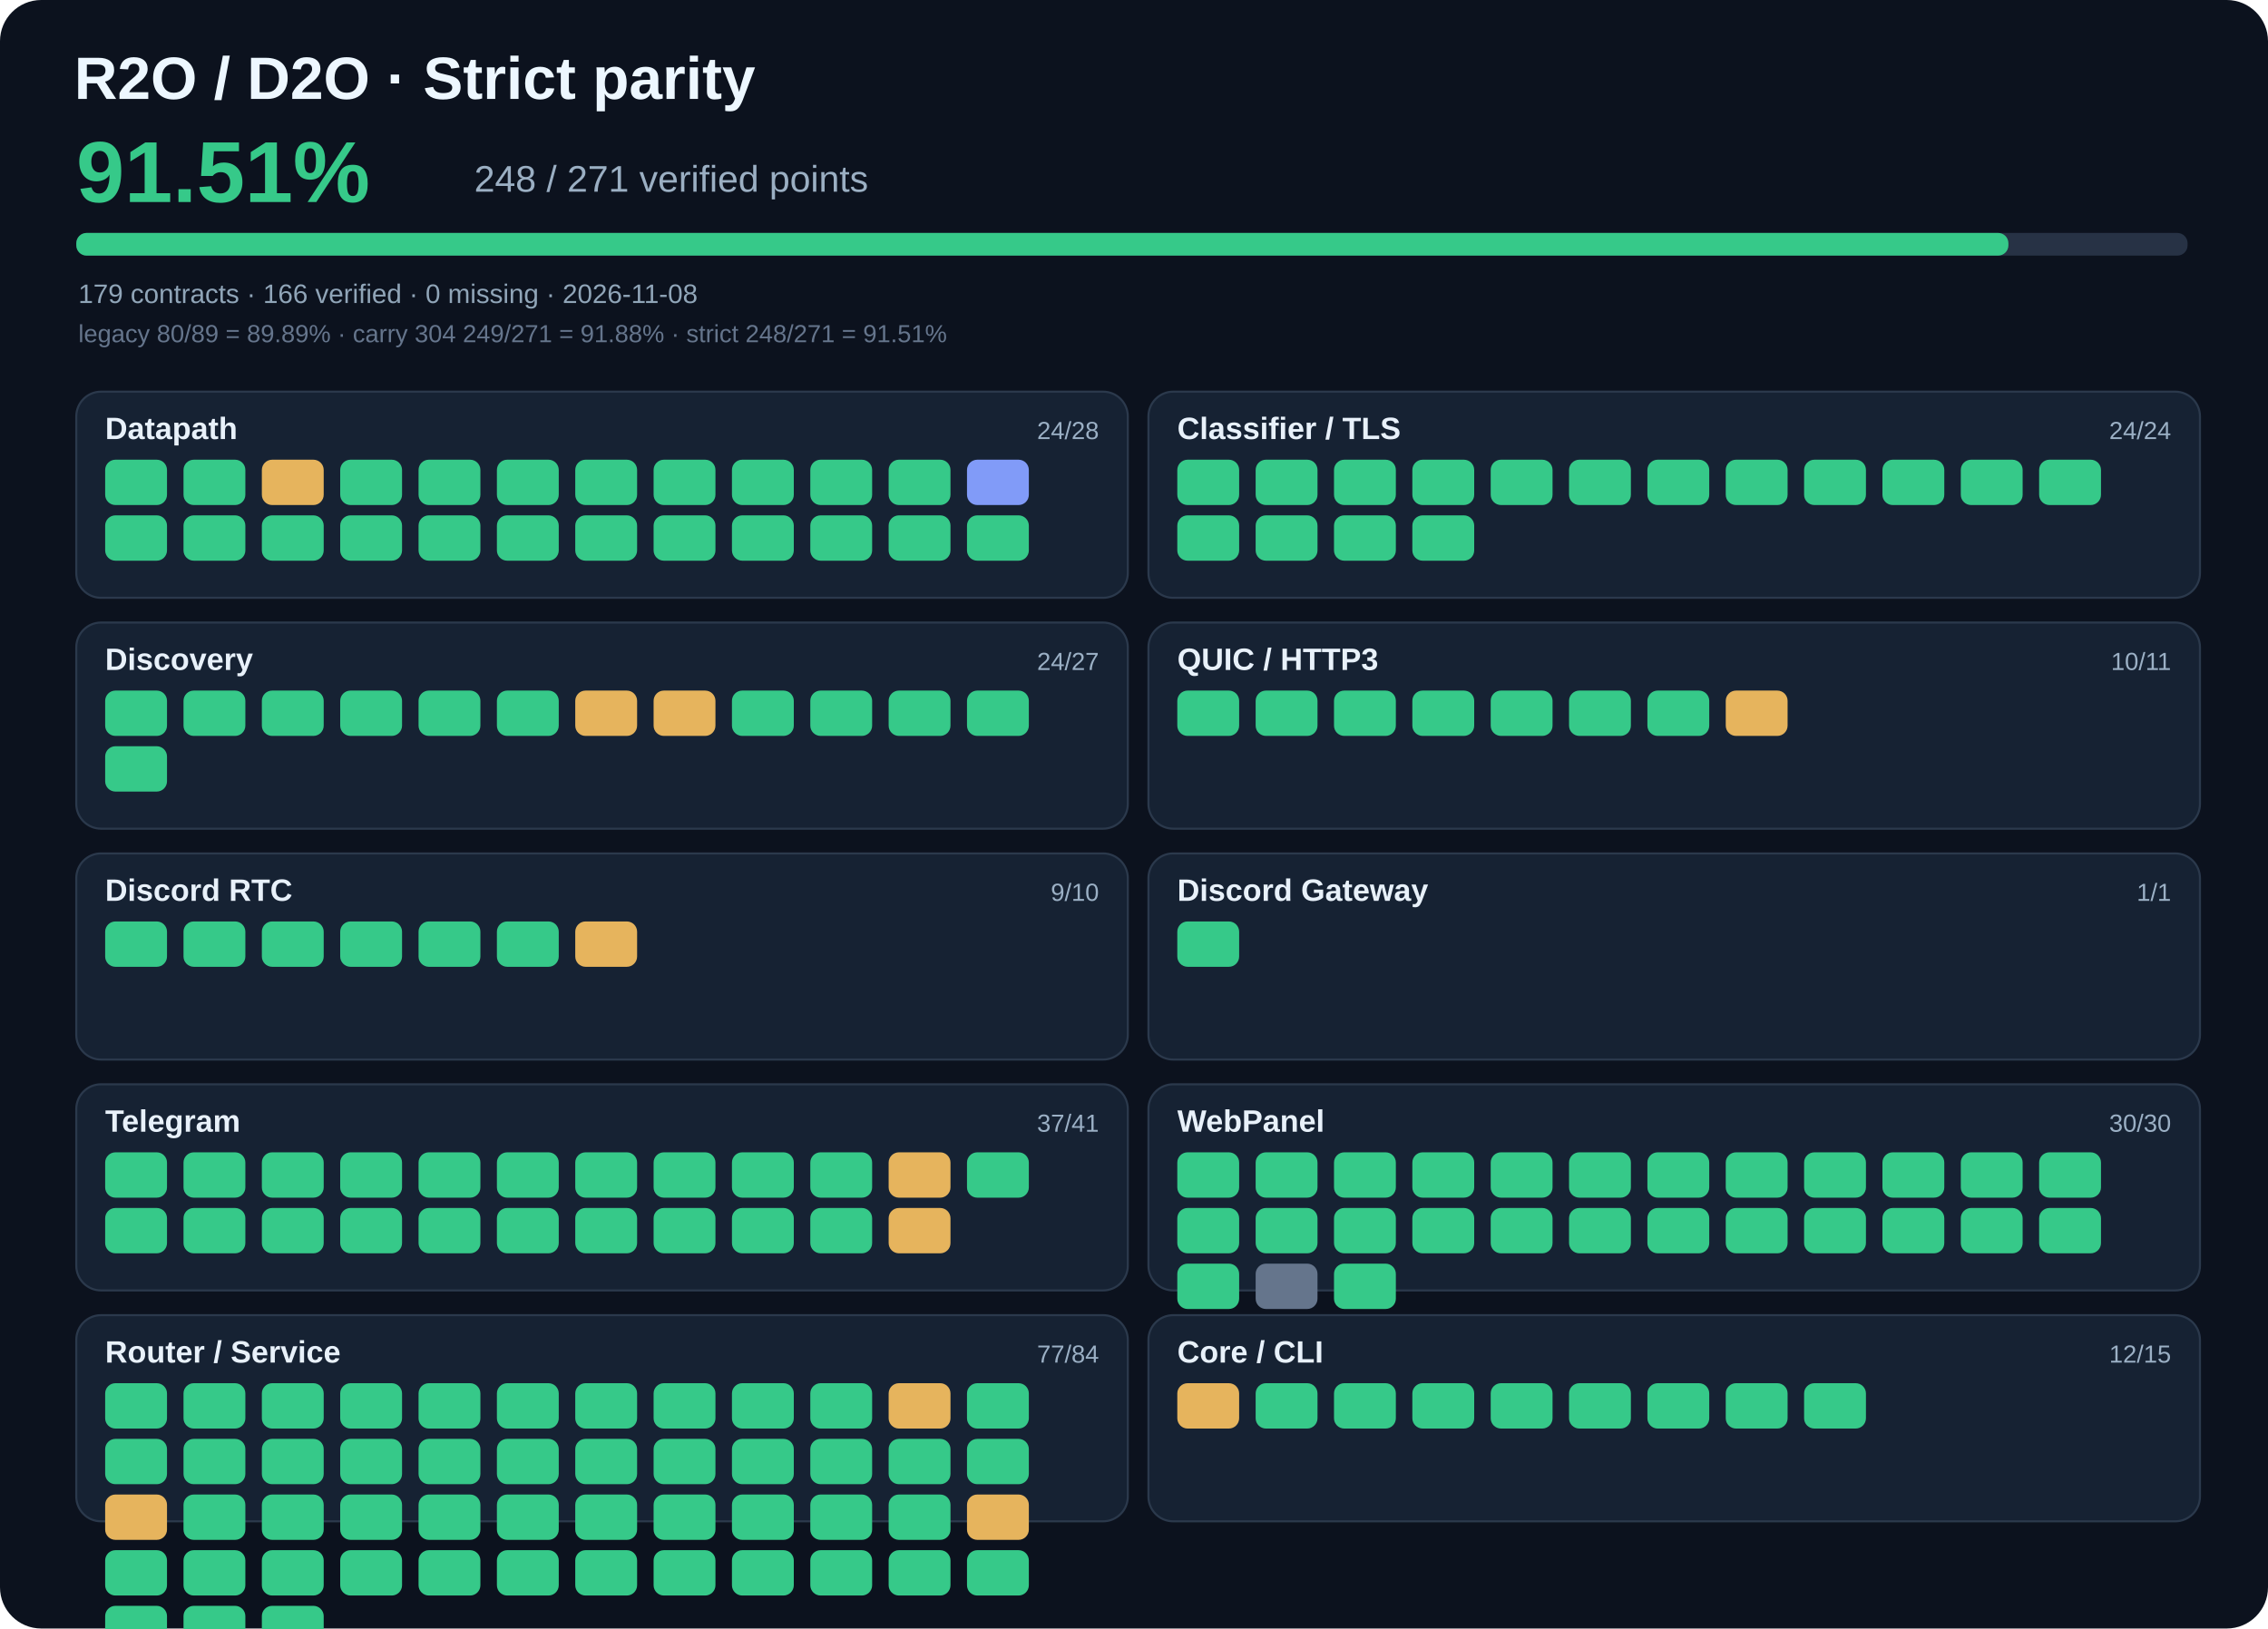
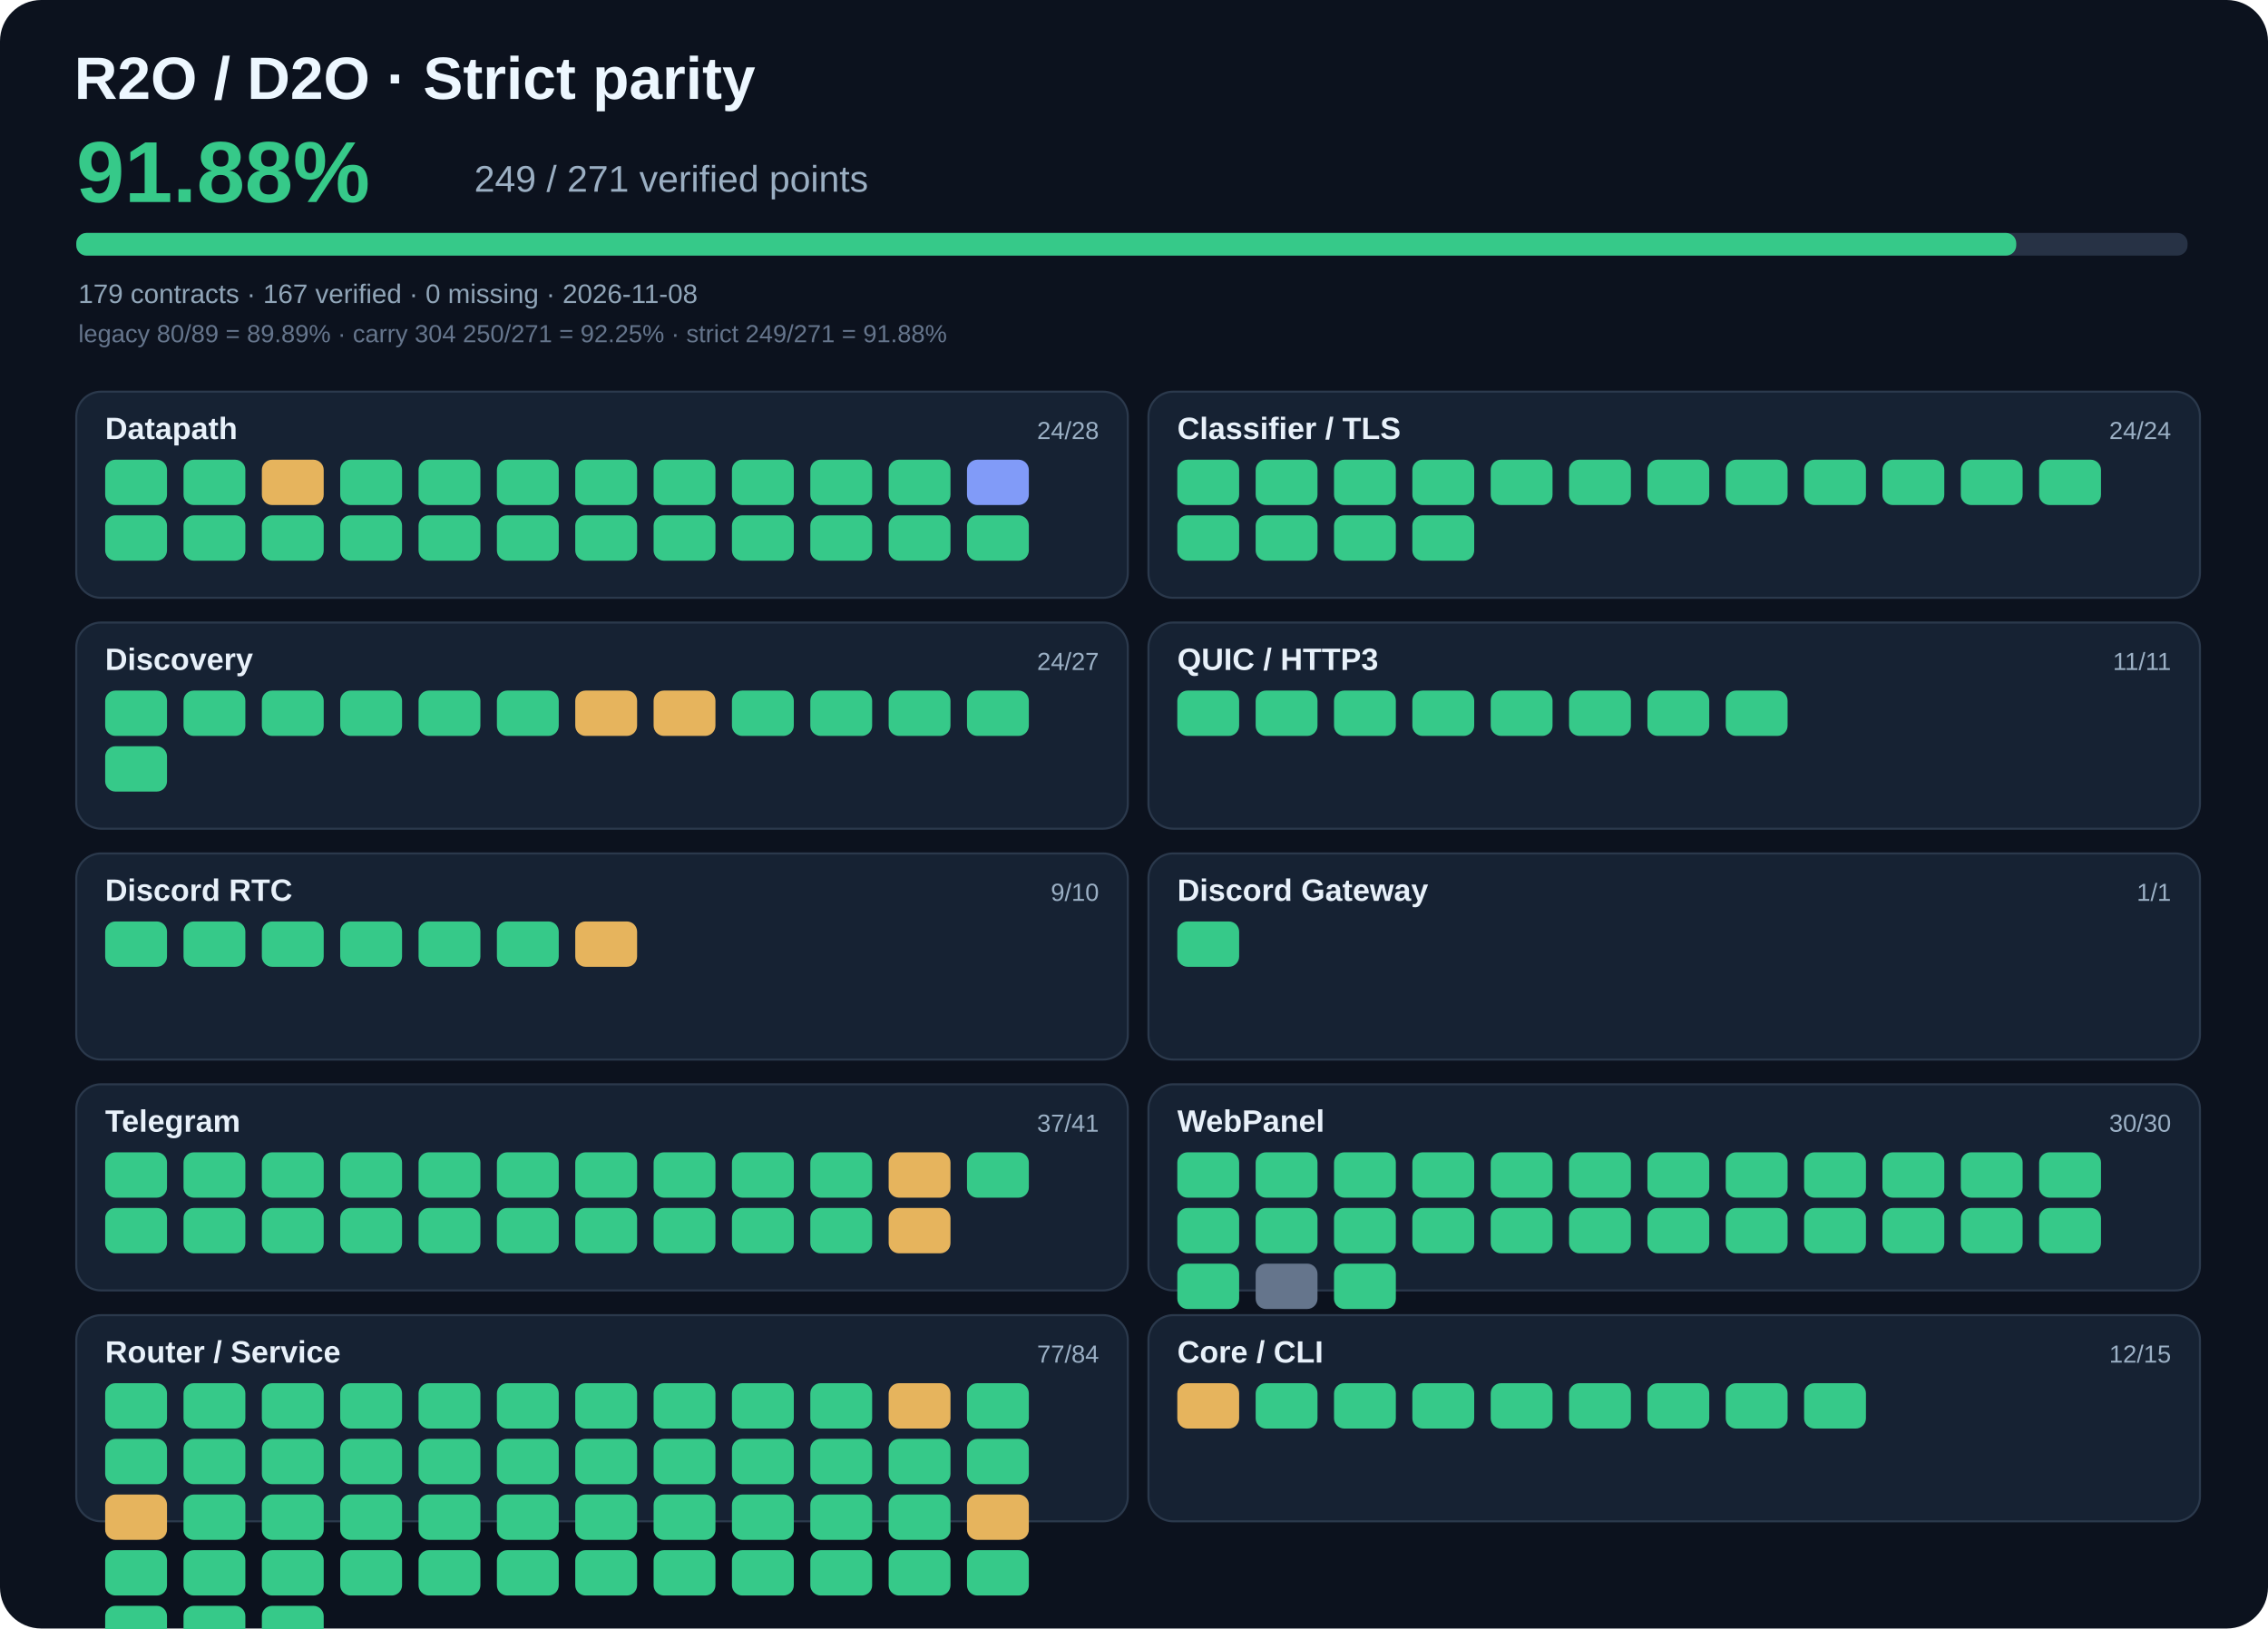
- <svg xmlns="http://www.w3.org/2000/svg" viewBox="0 0 1100 790" width="1100" height="790" role="img" aria-label="R2O strict parity 91.51%">
+ <svg xmlns="http://www.w3.org/2000/svg" viewBox="0 0 1100 790" width="1100" height="790" role="img" aria-label="R2O strict parity 91.88%">
  <rect width="1100" height="790" rx="20" fill="#0c121e" />
  <text x="36" y="48" fill="#edf7ff" font-family="Arial,sans-serif" font-size="29" font-weight="700">R2O / D2O · Strict parity</text>
-   <text x="37" y="98" fill="#36c989" font-family="Arial,sans-serif" font-size="42" font-weight="700">91.51%</text>
-   <text x="230" y="93" fill="#9bafc3" font-family="Arial,sans-serif" font-size="18">248 / 271 verified points</text>
+   <text x="37" y="98" fill="#36c989" font-family="Arial,sans-serif" font-size="42" font-weight="700">91.88%</text>
+   <text x="230" y="93" fill="#9bafc3" font-family="Arial,sans-serif" font-size="18">249 / 271 verified points</text>
  <rect x="37" y="113" width="1024" height="11" rx="5" fill="#273245" />
-   <rect x="37" y="113" width="937.1" height="11" rx="5" fill="#36c989" />
-   <text x="38" y="147" fill="#90a5b8" font-family="Arial,sans-serif" font-size="13">179 contracts · 166 verified · 0 missing · 2026-11-08</text>
-   <text x="38" y="166" fill="#65758c" font-family="Arial,sans-serif" font-size="12">legacy 80/89 = 89.89% · carry 304 249/271 = 91.88% · strict 248/271 = 91.51%</text>
+   <rect x="37" y="113" width="940.9" height="11" rx="5" fill="#36c989" />
+   <text x="38" y="147" fill="#90a5b8" font-family="Arial,sans-serif" font-size="13">179 contracts · 167 verified · 0 missing · 2026-11-08</text>
+   <text x="38" y="166" fill="#65758c" font-family="Arial,sans-serif" font-size="12">legacy 80/89 = 89.89% · carry 304 250/271 = 92.25% · strict 249/271 = 91.88%</text>
  <rect x="37" y="190" width="510" height="100" rx="12" fill="#162233" stroke="#2b394c" />
  <text x="51" y="213" fill="#e8f1fa" font-family="Arial,sans-serif" font-size="15" font-weight="700">Datapath</text>
  <text x="533" y="213" text-anchor="end" fill="#9bb0c5" font-family="Arial,sans-serif" font-size="12">24/28</text>
  <rect x="51" y="223" width="30" height="22" rx="5" fill="#36c989" />
  <rect x="89" y="223" width="30" height="22" rx="5" fill="#36c989" />
  <rect x="127" y="223" width="30" height="22" rx="5" fill="#e6b45d" />
  <rect x="165" y="223" width="30" height="22" rx="5" fill="#36c989" />
  <rect x="203" y="223" width="30" height="22" rx="5" fill="#36c989" />
  <rect x="241" y="223" width="30" height="22" rx="5" fill="#36c989" />
  <rect x="279" y="223" width="30" height="22" rx="5" fill="#36c989" />
  <rect x="317" y="223" width="30" height="22" rx="5" fill="#36c989" />
  <rect x="355" y="223" width="30" height="22" rx="5" fill="#36c989" />
  <rect x="393" y="223" width="30" height="22" rx="5" fill="#36c989" />
  <rect x="431" y="223" width="30" height="22" rx="5" fill="#36c989" />
  <rect x="469" y="223" width="30" height="22" rx="5" fill="#819bf8" />
  <rect x="51" y="250" width="30" height="22" rx="5" fill="#36c989" />
  <rect x="89" y="250" width="30" height="22" rx="5" fill="#36c989" />
  <rect x="127" y="250" width="30" height="22" rx="5" fill="#36c989" />
  <rect x="165" y="250" width="30" height="22" rx="5" fill="#36c989" />
  <rect x="203" y="250" width="30" height="22" rx="5" fill="#36c989" />
  <rect x="241" y="250" width="30" height="22" rx="5" fill="#36c989" />
  <rect x="279" y="250" width="30" height="22" rx="5" fill="#36c989" />
  <rect x="317" y="250" width="30" height="22" rx="5" fill="#36c989" />
  <rect x="355" y="250" width="30" height="22" rx="5" fill="#36c989" />
  <rect x="393" y="250" width="30" height="22" rx="5" fill="#36c989" />
  <rect x="431" y="250" width="30" height="22" rx="5" fill="#36c989" />
  <rect x="469" y="250" width="30" height="22" rx="5" fill="#36c989" />
  <rect x="557" y="190" width="510" height="100" rx="12" fill="#162233" stroke="#2b394c" />
  <text x="571" y="213" fill="#e8f1fa" font-family="Arial,sans-serif" font-size="15" font-weight="700">Classifier / TLS</text>
  <text x="1053" y="213" text-anchor="end" fill="#9bb0c5" font-family="Arial,sans-serif" font-size="12">24/24</text>
  <rect x="571" y="223" width="30" height="22" rx="5" fill="#36c989" />
  <rect x="609" y="223" width="30" height="22" rx="5" fill="#36c989" />
  <rect x="647" y="223" width="30" height="22" rx="5" fill="#36c989" />
  <rect x="685" y="223" width="30" height="22" rx="5" fill="#36c989" />
  <rect x="723" y="223" width="30" height="22" rx="5" fill="#36c989" />
  <rect x="761" y="223" width="30" height="22" rx="5" fill="#36c989" />
  <rect x="799" y="223" width="30" height="22" rx="5" fill="#36c989" />
  <rect x="837" y="223" width="30" height="22" rx="5" fill="#36c989" />
  <rect x="875" y="223" width="30" height="22" rx="5" fill="#36c989" />
  <rect x="913" y="223" width="30" height="22" rx="5" fill="#36c989" />
  <rect x="951" y="223" width="30" height="22" rx="5" fill="#36c989" />
  <rect x="989" y="223" width="30" height="22" rx="5" fill="#36c989" />
  <rect x="571" y="250" width="30" height="22" rx="5" fill="#36c989" />
  <rect x="609" y="250" width="30" height="22" rx="5" fill="#36c989" />
  <rect x="647" y="250" width="30" height="22" rx="5" fill="#36c989" />
  <rect x="685" y="250" width="30" height="22" rx="5" fill="#36c989" />
  <rect x="37" y="302" width="510" height="100" rx="12" fill="#162233" stroke="#2b394c" />
  <text x="51" y="325" fill="#e8f1fa" font-family="Arial,sans-serif" font-size="15" font-weight="700">Discovery</text>
  <text x="533" y="325" text-anchor="end" fill="#9bb0c5" font-family="Arial,sans-serif" font-size="12">24/27</text>
  <rect x="51" y="335" width="30" height="22" rx="5" fill="#36c989" />
  <rect x="89" y="335" width="30" height="22" rx="5" fill="#36c989" />
  <rect x="127" y="335" width="30" height="22" rx="5" fill="#36c989" />
  <rect x="165" y="335" width="30" height="22" rx="5" fill="#36c989" />
  <rect x="203" y="335" width="30" height="22" rx="5" fill="#36c989" />
  <rect x="241" y="335" width="30" height="22" rx="5" fill="#36c989" />
  <rect x="279" y="335" width="30" height="22" rx="5" fill="#e6b45d" />
  <rect x="317" y="335" width="30" height="22" rx="5" fill="#e6b45d" />
  <rect x="355" y="335" width="30" height="22" rx="5" fill="#36c989" />
  <rect x="393" y="335" width="30" height="22" rx="5" fill="#36c989" />
  <rect x="431" y="335" width="30" height="22" rx="5" fill="#36c989" />
  <rect x="469" y="335" width="30" height="22" rx="5" fill="#36c989" />
  <rect x="51" y="362" width="30" height="22" rx="5" fill="#36c989" />
  <rect x="557" y="302" width="510" height="100" rx="12" fill="#162233" stroke="#2b394c" />
  <text x="571" y="325" fill="#e8f1fa" font-family="Arial,sans-serif" font-size="15" font-weight="700">QUIC / HTTP3</text>
-   <text x="1053" y="325" text-anchor="end" fill="#9bb0c5" font-family="Arial,sans-serif" font-size="12">10/11</text>
+   <text x="1053" y="325" text-anchor="end" fill="#9bb0c5" font-family="Arial,sans-serif" font-size="12">11/11</text>
  <rect x="571" y="335" width="30" height="22" rx="5" fill="#36c989" />
  <rect x="609" y="335" width="30" height="22" rx="5" fill="#36c989" />
  <rect x="647" y="335" width="30" height="22" rx="5" fill="#36c989" />
  <rect x="685" y="335" width="30" height="22" rx="5" fill="#36c989" />
  <rect x="723" y="335" width="30" height="22" rx="5" fill="#36c989" />
  <rect x="761" y="335" width="30" height="22" rx="5" fill="#36c989" />
  <rect x="799" y="335" width="30" height="22" rx="5" fill="#36c989" />
-   <rect x="837" y="335" width="30" height="22" rx="5" fill="#e6b45d" />
+   <rect x="837" y="335" width="30" height="22" rx="5" fill="#36c989" />
  <rect x="37" y="414" width="510" height="100" rx="12" fill="#162233" stroke="#2b394c" />
  <text x="51" y="437" fill="#e8f1fa" font-family="Arial,sans-serif" font-size="15" font-weight="700">Discord RTC</text>
  <text x="533" y="437" text-anchor="end" fill="#9bb0c5" font-family="Arial,sans-serif" font-size="12">9/10</text>
  <rect x="51" y="447" width="30" height="22" rx="5" fill="#36c989" />
  <rect x="89" y="447" width="30" height="22" rx="5" fill="#36c989" />
  <rect x="127" y="447" width="30" height="22" rx="5" fill="#36c989" />
  <rect x="165" y="447" width="30" height="22" rx="5" fill="#36c989" />
  <rect x="203" y="447" width="30" height="22" rx="5" fill="#36c989" />
  <rect x="241" y="447" width="30" height="22" rx="5" fill="#36c989" />
  <rect x="279" y="447" width="30" height="22" rx="5" fill="#e6b45d" />
  <rect x="557" y="414" width="510" height="100" rx="12" fill="#162233" stroke="#2b394c" />
  <text x="571" y="437" fill="#e8f1fa" font-family="Arial,sans-serif" font-size="15" font-weight="700">Discord Gateway</text>
  <text x="1053" y="437" text-anchor="end" fill="#9bb0c5" font-family="Arial,sans-serif" font-size="12">1/1</text>
  <rect x="571" y="447" width="30" height="22" rx="5" fill="#36c989" />
  <rect x="37" y="526" width="510" height="100" rx="12" fill="#162233" stroke="#2b394c" />
  <text x="51" y="549" fill="#e8f1fa" font-family="Arial,sans-serif" font-size="15" font-weight="700">Telegram</text>
  <text x="533" y="549" text-anchor="end" fill="#9bb0c5" font-family="Arial,sans-serif" font-size="12">37/41</text>
  <rect x="51" y="559" width="30" height="22" rx="5" fill="#36c989" />
  <rect x="89" y="559" width="30" height="22" rx="5" fill="#36c989" />
  <rect x="127" y="559" width="30" height="22" rx="5" fill="#36c989" />
  <rect x="165" y="559" width="30" height="22" rx="5" fill="#36c989" />
  <rect x="203" y="559" width="30" height="22" rx="5" fill="#36c989" />
  <rect x="241" y="559" width="30" height="22" rx="5" fill="#36c989" />
  <rect x="279" y="559" width="30" height="22" rx="5" fill="#36c989" />
  <rect x="317" y="559" width="30" height="22" rx="5" fill="#36c989" />
  <rect x="355" y="559" width="30" height="22" rx="5" fill="#36c989" />
  <rect x="393" y="559" width="30" height="22" rx="5" fill="#36c989" />
  <rect x="431" y="559" width="30" height="22" rx="5" fill="#e6b45d" />
  <rect x="469" y="559" width="30" height="22" rx="5" fill="#36c989" />
  <rect x="51" y="586" width="30" height="22" rx="5" fill="#36c989" />
  <rect x="89" y="586" width="30" height="22" rx="5" fill="#36c989" />
  <rect x="127" y="586" width="30" height="22" rx="5" fill="#36c989" />
  <rect x="165" y="586" width="30" height="22" rx="5" fill="#36c989" />
  <rect x="203" y="586" width="30" height="22" rx="5" fill="#36c989" />
  <rect x="241" y="586" width="30" height="22" rx="5" fill="#36c989" />
  <rect x="279" y="586" width="30" height="22" rx="5" fill="#36c989" />
  <rect x="317" y="586" width="30" height="22" rx="5" fill="#36c989" />
  <rect x="355" y="586" width="30" height="22" rx="5" fill="#36c989" />
  <rect x="393" y="586" width="30" height="22" rx="5" fill="#36c989" />
  <rect x="431" y="586" width="30" height="22" rx="5" fill="#e6b45d" />
  <rect x="557" y="526" width="510" height="100" rx="12" fill="#162233" stroke="#2b394c" />
  <text x="571" y="549" fill="#e8f1fa" font-family="Arial,sans-serif" font-size="15" font-weight="700">WebPanel</text>
  <text x="1053" y="549" text-anchor="end" fill="#9bb0c5" font-family="Arial,sans-serif" font-size="12">30/30</text>
  <rect x="571" y="559" width="30" height="22" rx="5" fill="#36c989" />
  <rect x="609" y="559" width="30" height="22" rx="5" fill="#36c989" />
  <rect x="647" y="559" width="30" height="22" rx="5" fill="#36c989" />
  <rect x="685" y="559" width="30" height="22" rx="5" fill="#36c989" />
  <rect x="723" y="559" width="30" height="22" rx="5" fill="#36c989" />
  <rect x="761" y="559" width="30" height="22" rx="5" fill="#36c989" />
  <rect x="799" y="559" width="30" height="22" rx="5" fill="#36c989" />
  <rect x="837" y="559" width="30" height="22" rx="5" fill="#36c989" />
  <rect x="875" y="559" width="30" height="22" rx="5" fill="#36c989" />
  <rect x="913" y="559" width="30" height="22" rx="5" fill="#36c989" />
  <rect x="951" y="559" width="30" height="22" rx="5" fill="#36c989" />
  <rect x="989" y="559" width="30" height="22" rx="5" fill="#36c989" />
  <rect x="571" y="586" width="30" height="22" rx="5" fill="#36c989" />
  <rect x="609" y="586" width="30" height="22" rx="5" fill="#36c989" />
  <rect x="647" y="586" width="30" height="22" rx="5" fill="#36c989" />
  <rect x="685" y="586" width="30" height="22" rx="5" fill="#36c989" />
  <rect x="723" y="586" width="30" height="22" rx="5" fill="#36c989" />
  <rect x="761" y="586" width="30" height="22" rx="5" fill="#36c989" />
  <rect x="799" y="586" width="30" height="22" rx="5" fill="#36c989" />
  <rect x="837" y="586" width="30" height="22" rx="5" fill="#36c989" />
  <rect x="875" y="586" width="30" height="22" rx="5" fill="#36c989" />
  <rect x="913" y="586" width="30" height="22" rx="5" fill="#36c989" />
  <rect x="951" y="586" width="30" height="22" rx="5" fill="#36c989" />
  <rect x="989" y="586" width="30" height="22" rx="5" fill="#36c989" />
  <rect x="571" y="613" width="30" height="22" rx="5" fill="#36c989" />
  <rect x="609" y="613" width="30" height="22" rx="5" fill="#65758c" />
  <rect x="647" y="613" width="30" height="22" rx="5" fill="#36c989" />
  <rect x="37" y="638" width="510" height="100" rx="12" fill="#162233" stroke="#2b394c" />
  <text x="51" y="661" fill="#e8f1fa" font-family="Arial,sans-serif" font-size="15" font-weight="700">Router / Service</text>
  <text x="533" y="661" text-anchor="end" fill="#9bb0c5" font-family="Arial,sans-serif" font-size="12">77/84</text>
  <rect x="51" y="671" width="30" height="22" rx="5" fill="#36c989" />
  <rect x="89" y="671" width="30" height="22" rx="5" fill="#36c989" />
  <rect x="127" y="671" width="30" height="22" rx="5" fill="#36c989" />
  <rect x="165" y="671" width="30" height="22" rx="5" fill="#36c989" />
  <rect x="203" y="671" width="30" height="22" rx="5" fill="#36c989" />
  <rect x="241" y="671" width="30" height="22" rx="5" fill="#36c989" />
  <rect x="279" y="671" width="30" height="22" rx="5" fill="#36c989" />
  <rect x="317" y="671" width="30" height="22" rx="5" fill="#36c989" />
  <rect x="355" y="671" width="30" height="22" rx="5" fill="#36c989" />
  <rect x="393" y="671" width="30" height="22" rx="5" fill="#36c989" />
  <rect x="431" y="671" width="30" height="22" rx="5" fill="#e6b45d" />
  <rect x="469" y="671" width="30" height="22" rx="5" fill="#36c989" />
  <rect x="51" y="698" width="30" height="22" rx="5" fill="#36c989" />
  <rect x="89" y="698" width="30" height="22" rx="5" fill="#36c989" />
  <rect x="127" y="698" width="30" height="22" rx="5" fill="#36c989" />
  <rect x="165" y="698" width="30" height="22" rx="5" fill="#36c989" />
  <rect x="203" y="698" width="30" height="22" rx="5" fill="#36c989" />
  <rect x="241" y="698" width="30" height="22" rx="5" fill="#36c989" />
  <rect x="279" y="698" width="30" height="22" rx="5" fill="#36c989" />
  <rect x="317" y="698" width="30" height="22" rx="5" fill="#36c989" />
  <rect x="355" y="698" width="30" height="22" rx="5" fill="#36c989" />
  <rect x="393" y="698" width="30" height="22" rx="5" fill="#36c989" />
  <rect x="431" y="698" width="30" height="22" rx="5" fill="#36c989" />
  <rect x="469" y="698" width="30" height="22" rx="5" fill="#36c989" />
  <rect x="51" y="725" width="30" height="22" rx="5" fill="#e6b45d" />
  <rect x="89" y="725" width="30" height="22" rx="5" fill="#36c989" />
  <rect x="127" y="725" width="30" height="22" rx="5" fill="#36c989" />
  <rect x="165" y="725" width="30" height="22" rx="5" fill="#36c989" />
  <rect x="203" y="725" width="30" height="22" rx="5" fill="#36c989" />
  <rect x="241" y="725" width="30" height="22" rx="5" fill="#36c989" />
  <rect x="279" y="725" width="30" height="22" rx="5" fill="#36c989" />
  <rect x="317" y="725" width="30" height="22" rx="5" fill="#36c989" />
  <rect x="355" y="725" width="30" height="22" rx="5" fill="#36c989" />
  <rect x="393" y="725" width="30" height="22" rx="5" fill="#36c989" />
  <rect x="431" y="725" width="30" height="22" rx="5" fill="#36c989" />
  <rect x="469" y="725" width="30" height="22" rx="5" fill="#e6b45d" />
  <rect x="51" y="752" width="30" height="22" rx="5" fill="#36c989" />
  <rect x="89" y="752" width="30" height="22" rx="5" fill="#36c989" />
  <rect x="127" y="752" width="30" height="22" rx="5" fill="#36c989" />
  <rect x="165" y="752" width="30" height="22" rx="5" fill="#36c989" />
  <rect x="203" y="752" width="30" height="22" rx="5" fill="#36c989" />
  <rect x="241" y="752" width="30" height="22" rx="5" fill="#36c989" />
  <rect x="279" y="752" width="30" height="22" rx="5" fill="#36c989" />
  <rect x="317" y="752" width="30" height="22" rx="5" fill="#36c989" />
  <rect x="355" y="752" width="30" height="22" rx="5" fill="#36c989" />
  <rect x="393" y="752" width="30" height="22" rx="5" fill="#36c989" />
  <rect x="431" y="752" width="30" height="22" rx="5" fill="#36c989" />
  <rect x="469" y="752" width="30" height="22" rx="5" fill="#36c989" />
  <rect x="51" y="779" width="30" height="22" rx="5" fill="#36c989" />
  <rect x="89" y="779" width="30" height="22" rx="5" fill="#36c989" />
  <rect x="127" y="779" width="30" height="22" rx="5" fill="#36c989" />
  <rect x="557" y="638" width="510" height="100" rx="12" fill="#162233" stroke="#2b394c" />
  <text x="571" y="661" fill="#e8f1fa" font-family="Arial,sans-serif" font-size="15" font-weight="700">Core / CLI</text>
  <text x="1053" y="661" text-anchor="end" fill="#9bb0c5" font-family="Arial,sans-serif" font-size="12">12/15</text>
  <rect x="571" y="671" width="30" height="22" rx="5" fill="#e6b45d" />
  <rect x="609" y="671" width="30" height="22" rx="5" fill="#36c989" />
  <rect x="647" y="671" width="30" height="22" rx="5" fill="#36c989" />
  <rect x="685" y="671" width="30" height="22" rx="5" fill="#36c989" />
  <rect x="723" y="671" width="30" height="22" rx="5" fill="#36c989" />
  <rect x="761" y="671" width="30" height="22" rx="5" fill="#36c989" />
  <rect x="799" y="671" width="30" height="22" rx="5" fill="#36c989" />
  <rect x="837" y="671" width="30" height="22" rx="5" fill="#36c989" />
  <rect x="875" y="671" width="30" height="22" rx="5" fill="#36c989" />
</svg>
